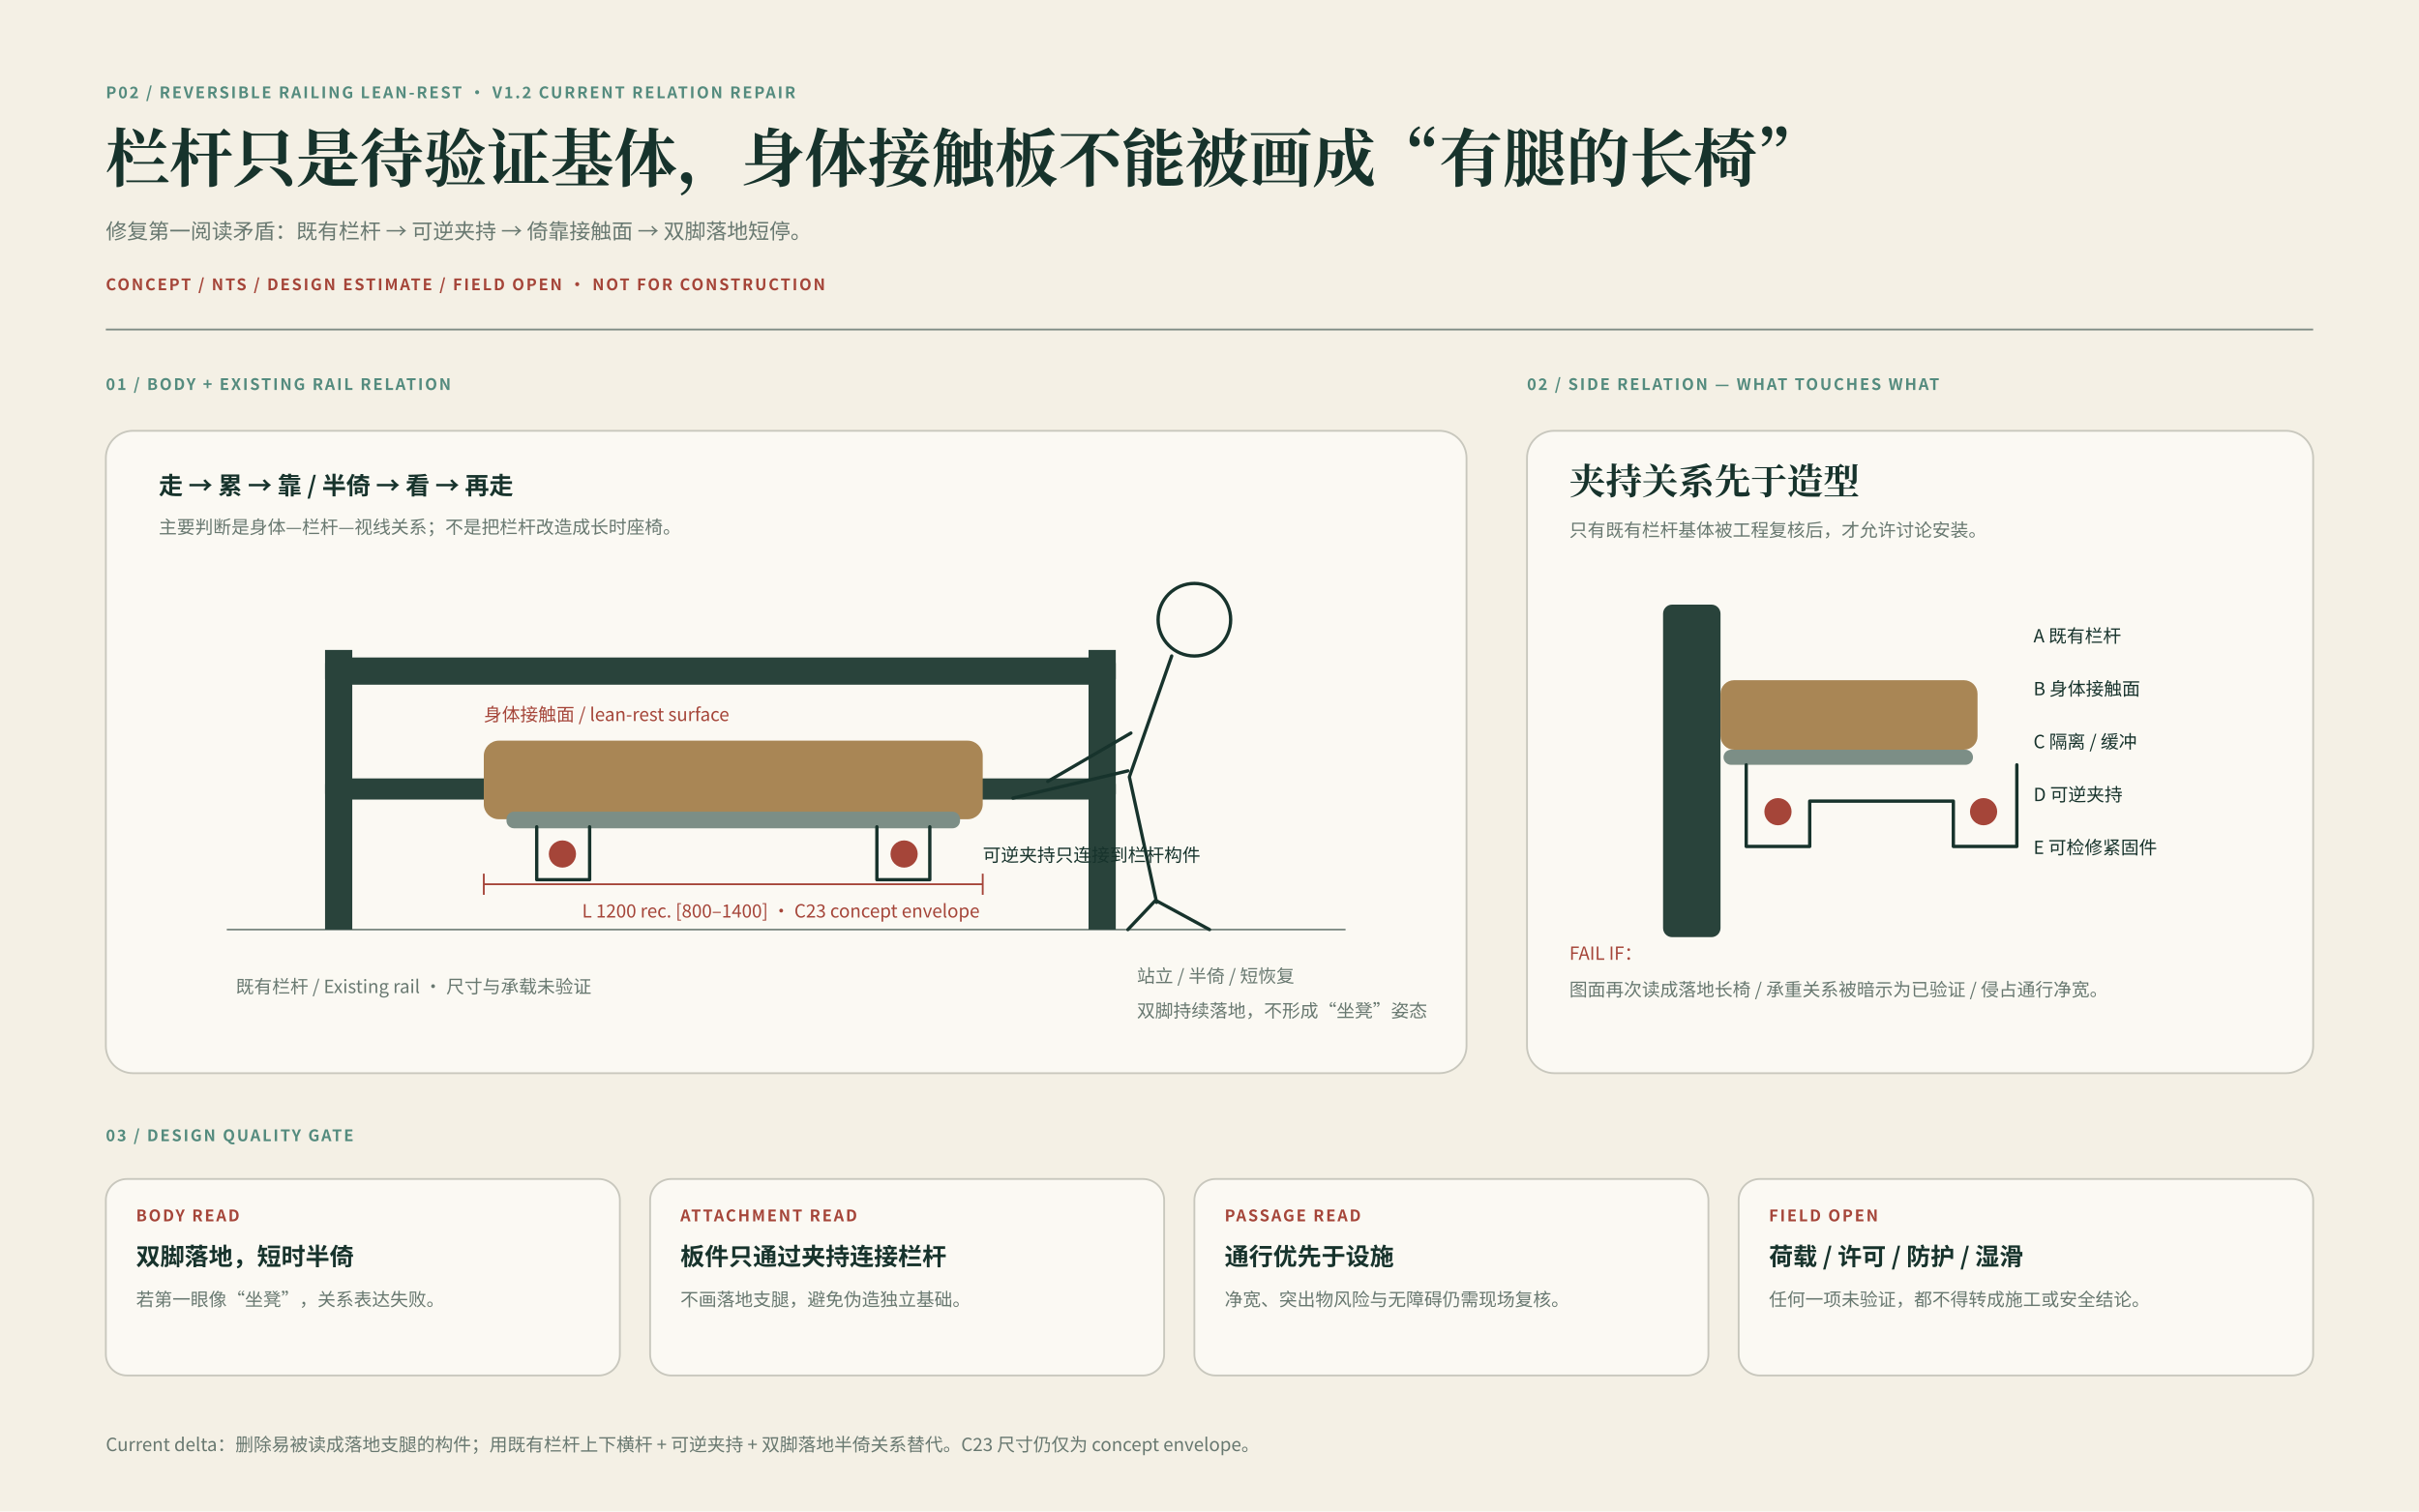
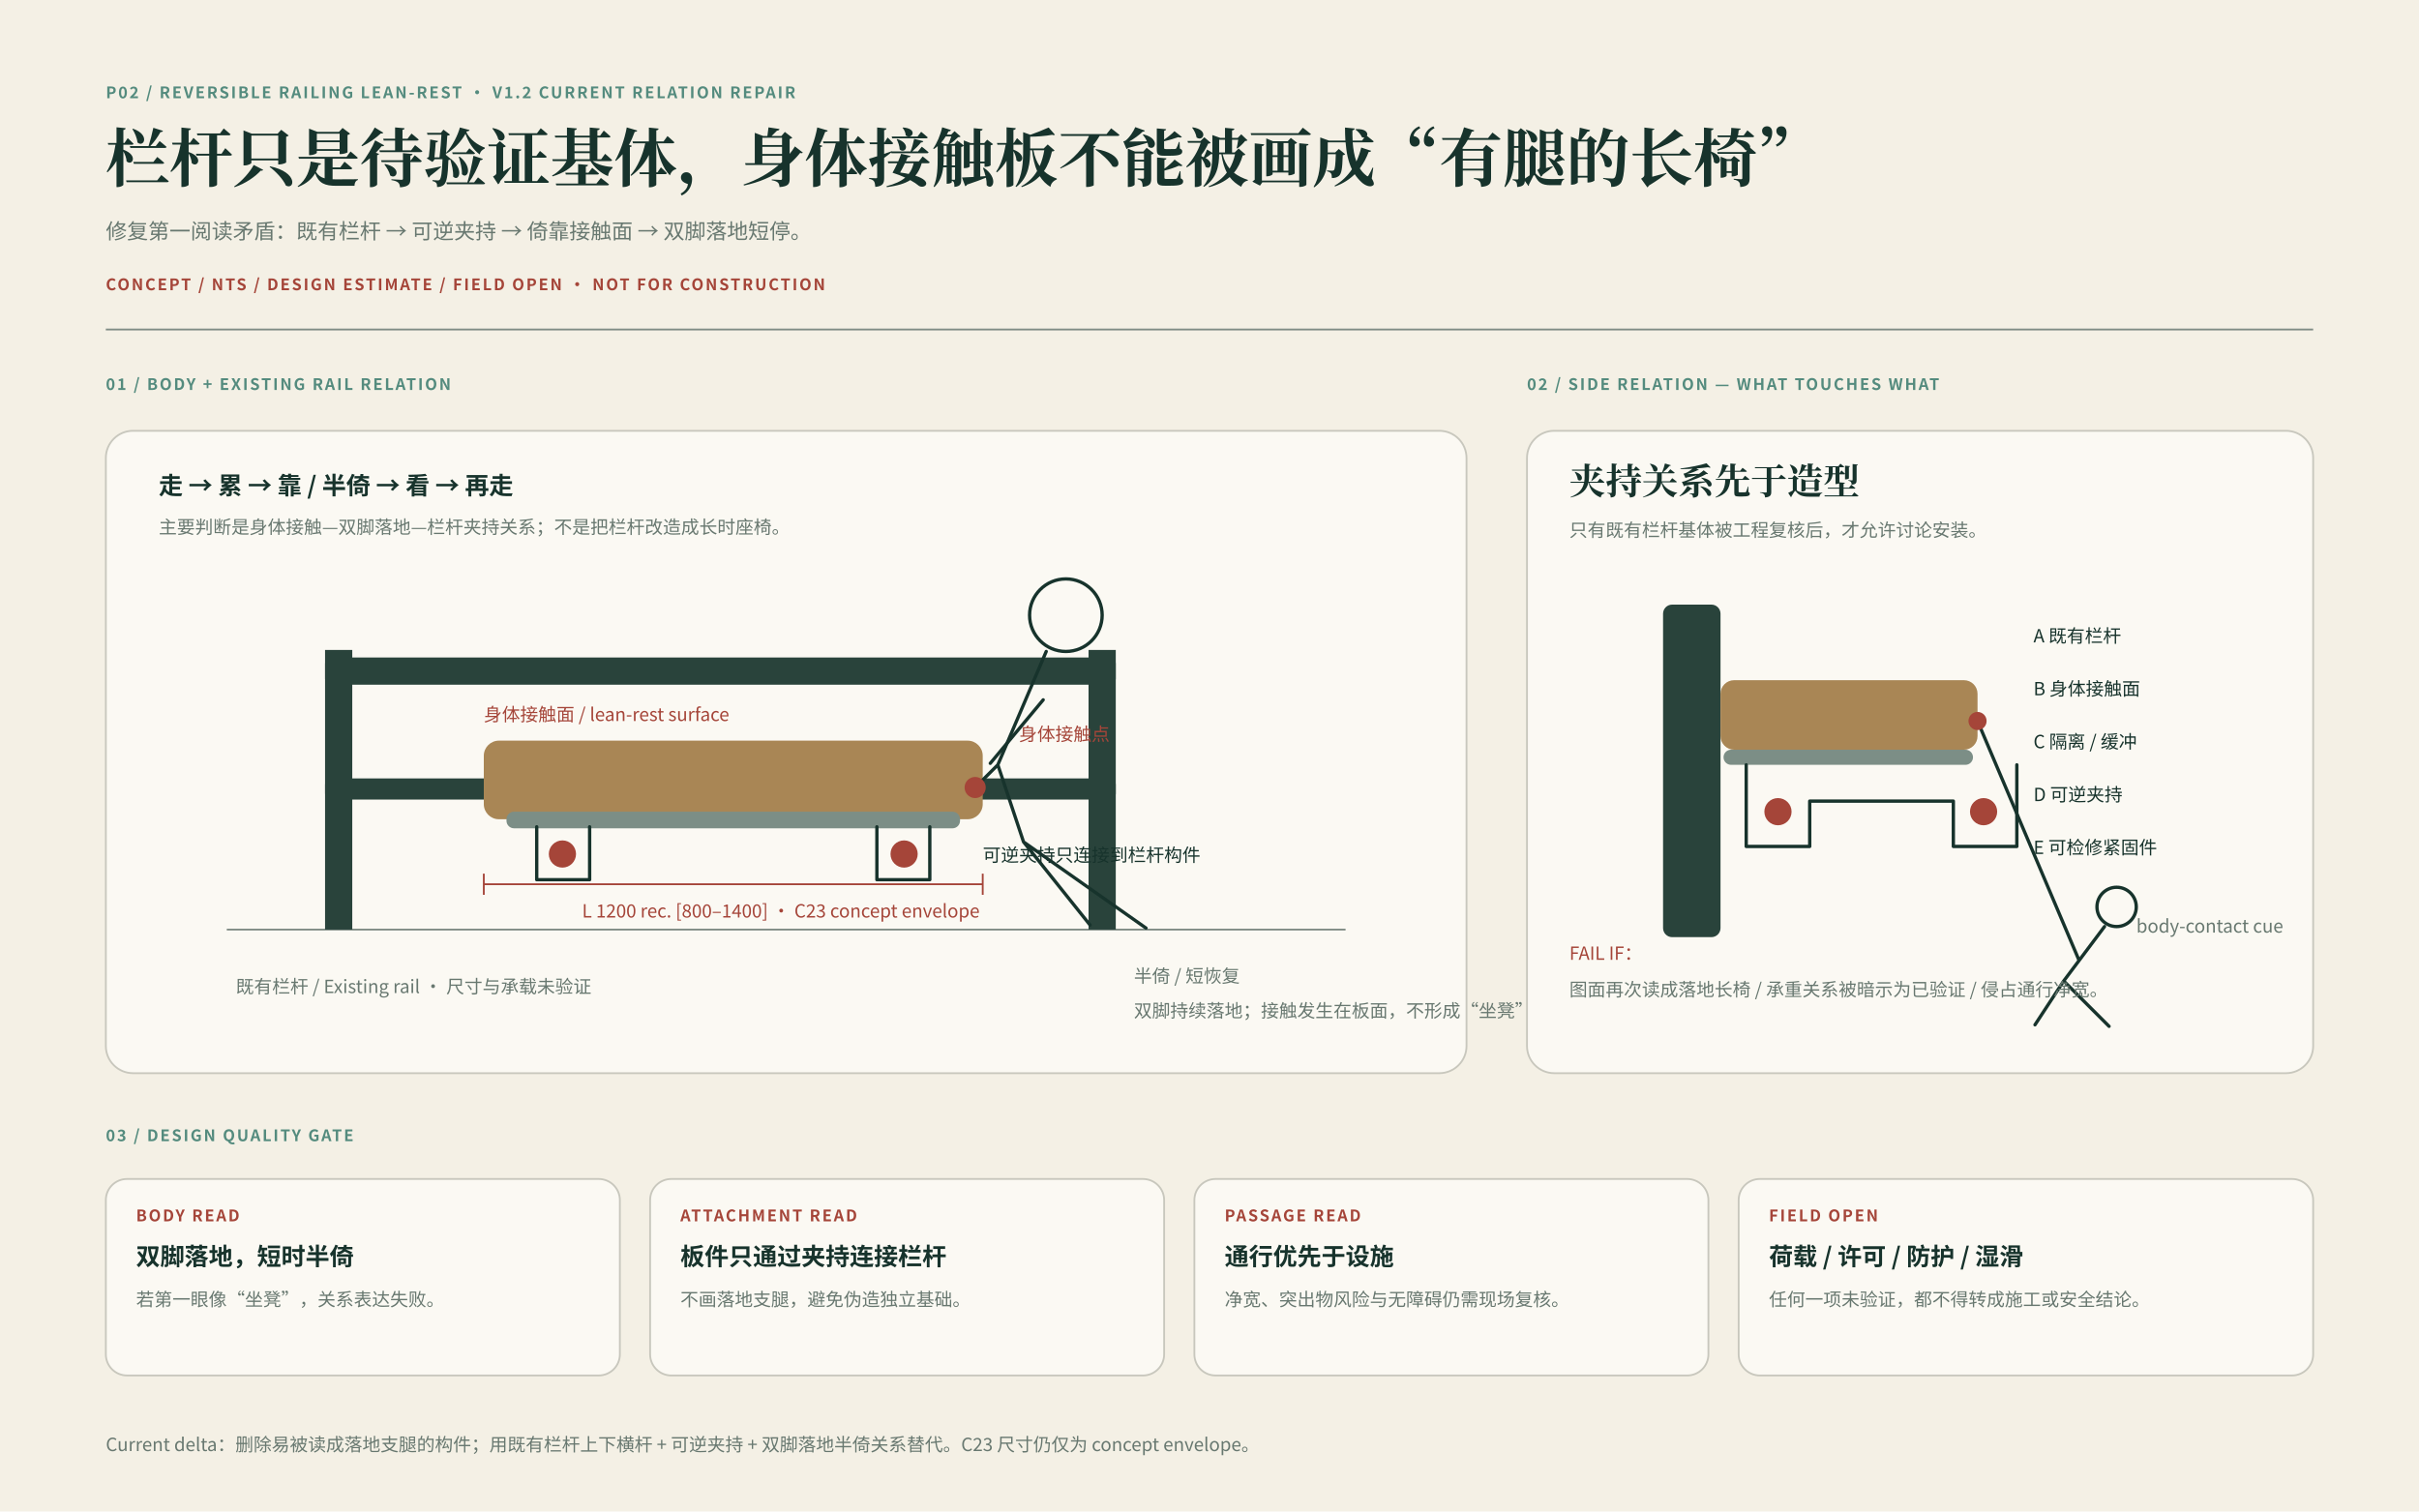
<svg xmlns="http://www.w3.org/2000/svg" width="1600" height="1000" viewBox="0 0 1600 1000">
  <style>.bg{fill:#f4f0e5}.paper{fill:#fbf9f3;stroke:#c8c7bd;stroke-width:1.2}.ink{fill:#17332c}.muted{fill:#687870}.qing{fill:#548b7e}.seal{fill:#a54539}.wood{fill:#a98655}.steel{fill:#29433b}.pad{fill:#7c8e86}.line{stroke:#17332c;stroke-width:2.2;fill:none;stroke-linecap:round;stroke-linejoin:round}.thin{stroke:#7f8c85;stroke-width:1.2;fill:none}.dim{stroke:#a54539;stroke-width:1.2;fill:none}.t1{font:700 42px 'Noto Serif CJK SC','Noto Serif SC','Source Han Serif SC','Songti SC',serif}.t2{font:700 24px 'Noto Serif CJK SC','Noto Serif SC','Source Han Serif SC',serif}.t3{font:700 16px 'Noto Sans CJK SC','Noto Sans SC','Source Han Sans SC','Microsoft YaHei',sans-serif}.txt{font:400 14px 'Noto Sans CJK SC','Noto Sans SC','Source Han Sans SC','Microsoft YaHei',sans-serif}.sm{font:400 12px 'Noto Sans CJK SC','Noto Sans SC','Source Han Sans SC','Microsoft YaHei',sans-serif}.xs{font:700 10.5px 'Noto Sans CJK SC','Noto Sans SC','Source Han Sans SC',sans-serif;letter-spacing:1.2px}</style>
  <rect class="bg" width="1600" height="1000" />
  <text x="70" y="65" class="xs qing">P02 / REVERSIBLE RAILING LEAN-REST · V1.2 CURRENT RELATION REPAIR</text>
  <text x="70" y="120" class="t1 ink">栏杆只是待验证基体，身体接触板不能被画成“有腿的长椅”</text>
  <text x="70" y="158" class="txt muted">修复第一阅读矛盾：既有栏杆 → 可逆夹持 → 倚靠接触面 → 双脚落地短停。</text>
  <text x="70" y="192" class="xs seal">CONCEPT / NTS / DESIGN ESTIMATE / FIELD OPEN · NOT FOR CONSTRUCTION</text>
  <line x1="70" y1="218" x2="1530" y2="218" class="thin" />
  <text x="70" y="258" class="xs qing">01 / BODY + EXISTING RAIL RELATION</text>
  <g transform="translate(70 285)">
    <rect width="900" height="425" rx="18" class="paper" />
    <line x1="80" y1="330" x2="820" y2="330" class="thin" />
    <rect x="145" y="145" width="18" height="185" class="steel" />
    <rect x="650" y="145" width="18" height="185" class="steel" />
    <rect x="145" y="150" width="523" height="18" rx="4" class="steel" />
    <rect x="145" y="230" width="523" height="14" rx="4" class="steel" />
    <text x="86" y="372" class="sm muted">既有栏杆 / Existing rail · 尺寸与承载未验证</text>
    <rect x="250" y="205" width="330" height="52" rx="10" class="wood" />
    <rect x="265" y="252" width="300" height="11" rx="5" class="pad" />
    <path d="M285 262v35h35v-35M510 262v35h35v-35" class="line" />
    <circle cx="302" cy="280" r="9" class="seal" />
    <circle cx="528" cy="280" r="9" class="seal" />
    <text x="250" y="192" class="sm seal">身体接触面 / lean-rest surface</text>
    <text x="580" y="285" class="sm ink">可逆夹持只连接到栏杆构件</text>
-     <circle cx="720" cy="125" r="24" class="line" />
-     <path d="M705 149l-28 80 18 83M678 200l-55 32M694 311l-18 19M695 311l35 19" class="line" />
-     <path d="M676 225l-76 18" class="line" />
-     <text x="682" y="365" class="sm muted">站立 / 半倚 / 短恢复</text>
-     <text x="682" y="388" class="sm muted">双脚持续落地，不形成“坐凳”姿态</text>
+     <circle cx="635" cy="122" r="24" class="line" />
+     <path d="M622 146L590 221L607 272L651 327M590 221L575 236M607 272L688 329" class="line" />
+     <circle cx="575" cy="236" r="7" class="seal" />
+     <path d="M620 178L585 220" class="line" />
+     <text x="604" y="205" class="sm seal">身体接触点</text>
+     <text x="680" y="365" class="sm muted">半倚 / 短恢复</text>
+     <text x="680" y="388" class="sm muted">双脚持续落地；接触发生在板面，不形成“坐凳”姿态</text>
    <text x="35" y="42" class="t3 ink">走 → 累 → 靠 / 半倚 → 看 → 再走</text>
-     <text x="35" y="68" class="sm muted">主要判断是身体—栏杆—视线关系；不是把栏杆改造成长时座椅。</text>
+     <text x="35" y="68" class="sm muted">主要判断是身体接触—双脚落地—栏杆夹持关系；不是把栏杆改造成长时座椅。</text>
    <line x1="250" y1="300" x2="580" y2="300" class="dim" />
    <line x1="250" y1="293" x2="250" y2="307" class="dim" />
    <line x1="580" y1="293" x2="580" y2="307" class="dim" />
    <text x="315" y="322" class="sm seal">L 1200 rec. [800–1400] · C23 concept envelope</text>
  </g>
  <text x="1010" y="258" class="xs qing">02 / SIDE RELATION — WHAT TOUCHES WHAT</text>
  <g transform="translate(1010 285)">
    <rect width="520" height="425" rx="18" class="paper" />
    <text x="28" y="42" class="t2 ink">夹持关系先于造型</text>
    <text x="28" y="70" class="sm muted">只有既有栏杆基体被工程复核后，才允许讨论安装。</text>
    <rect x="90" y="115" width="38" height="220" rx="6" class="steel" />
    <rect x="128" y="165" width="170" height="46" rx="9" class="wood" />
    <rect x="130" y="211" width="165" height="10" rx="5" class="pad" />
    <path d="M145 221v54h42v-30h95v30h42v-54" class="line" />
    <circle cx="166" cy="252" r="9" class="seal" />
    <circle cx="302" cy="252" r="9" class="seal" />
    <text x="335" y="140" class="sm ink">A 既有栏杆</text>
    <text x="335" y="175" class="sm ink">B 身体接触面</text>
    <text x="335" y="210" class="sm ink">C 隔离 / 缓冲</text>
    <text x="335" y="245" class="sm ink">D 可逆夹持</text>
    <text x="335" y="280" class="sm ink">E 可检修紧固件</text>
+     <circle cx="390" cy="315" r="13" class="line" />
+     <path d="M382 328L355 364M355 364L336 393M355 364L385 394" class="line" />
+     <path d="M365 350L298 192" class="line" />
+     <circle cx="298" cy="192" r="6" class="seal" />
+     <text x="403" y="332" class="sm muted">body-contact cue</text>
    <text x="28" y="350" class="sm seal">FAIL IF：</text>
    <text x="28" y="374" class="sm muted">图面再次读成落地长椅 / 承重关系被暗示为已验证 / 侵占通行净宽。</text>
  </g>
  <text x="70" y="755" class="xs qing">03 / DESIGN QUALITY GATE</text>
  <g transform="translate(70 780)">
    <rect width="340" height="130" rx="14" class="paper" />
    <text x="20" y="28" class="xs seal">BODY READ</text>
    <text x="20" y="57" class="t3 ink">双脚落地，短时半倚</text>
    <text x="20" y="84" class="sm muted">若第一眼像“坐凳”，关系表达失败。</text>
  </g>
  <g transform="translate(430 780)">
    <rect width="340" height="130" rx="14" class="paper" />
    <text x="20" y="28" class="xs seal">ATTACHMENT READ</text>
    <text x="20" y="57" class="t3 ink">板件只通过夹持连接栏杆</text>
    <text x="20" y="84" class="sm muted">不画落地支腿，避免伪造独立基础。</text>
  </g>
  <g transform="translate(790 780)">
    <rect width="340" height="130" rx="14" class="paper" />
    <text x="20" y="28" class="xs seal">PASSAGE READ</text>
    <text x="20" y="57" class="t3 ink">通行优先于设施</text>
    <text x="20" y="84" class="sm muted">净宽、突出物风险与无障碍仍需现场复核。</text>
  </g>
  <g transform="translate(1150 780)">
    <rect width="380" height="130" rx="14" class="paper" />
    <text x="20" y="28" class="xs seal">FIELD OPEN</text>
    <text x="20" y="57" class="t3 ink">荷载 / 许可 / 防护 / 湿滑</text>
    <text x="20" y="84" class="sm muted">任何一项未验证，都不得转成施工或安全结论。</text>
  </g>
  <text x="70" y="960" class="sm muted">Current delta：删除易被读成落地支腿的构件；用既有栏杆上下横杆 + 可逆夹持 + 双脚落地半倚关系替代。C23 尺寸仍仅为 concept envelope。</text>
</svg>
